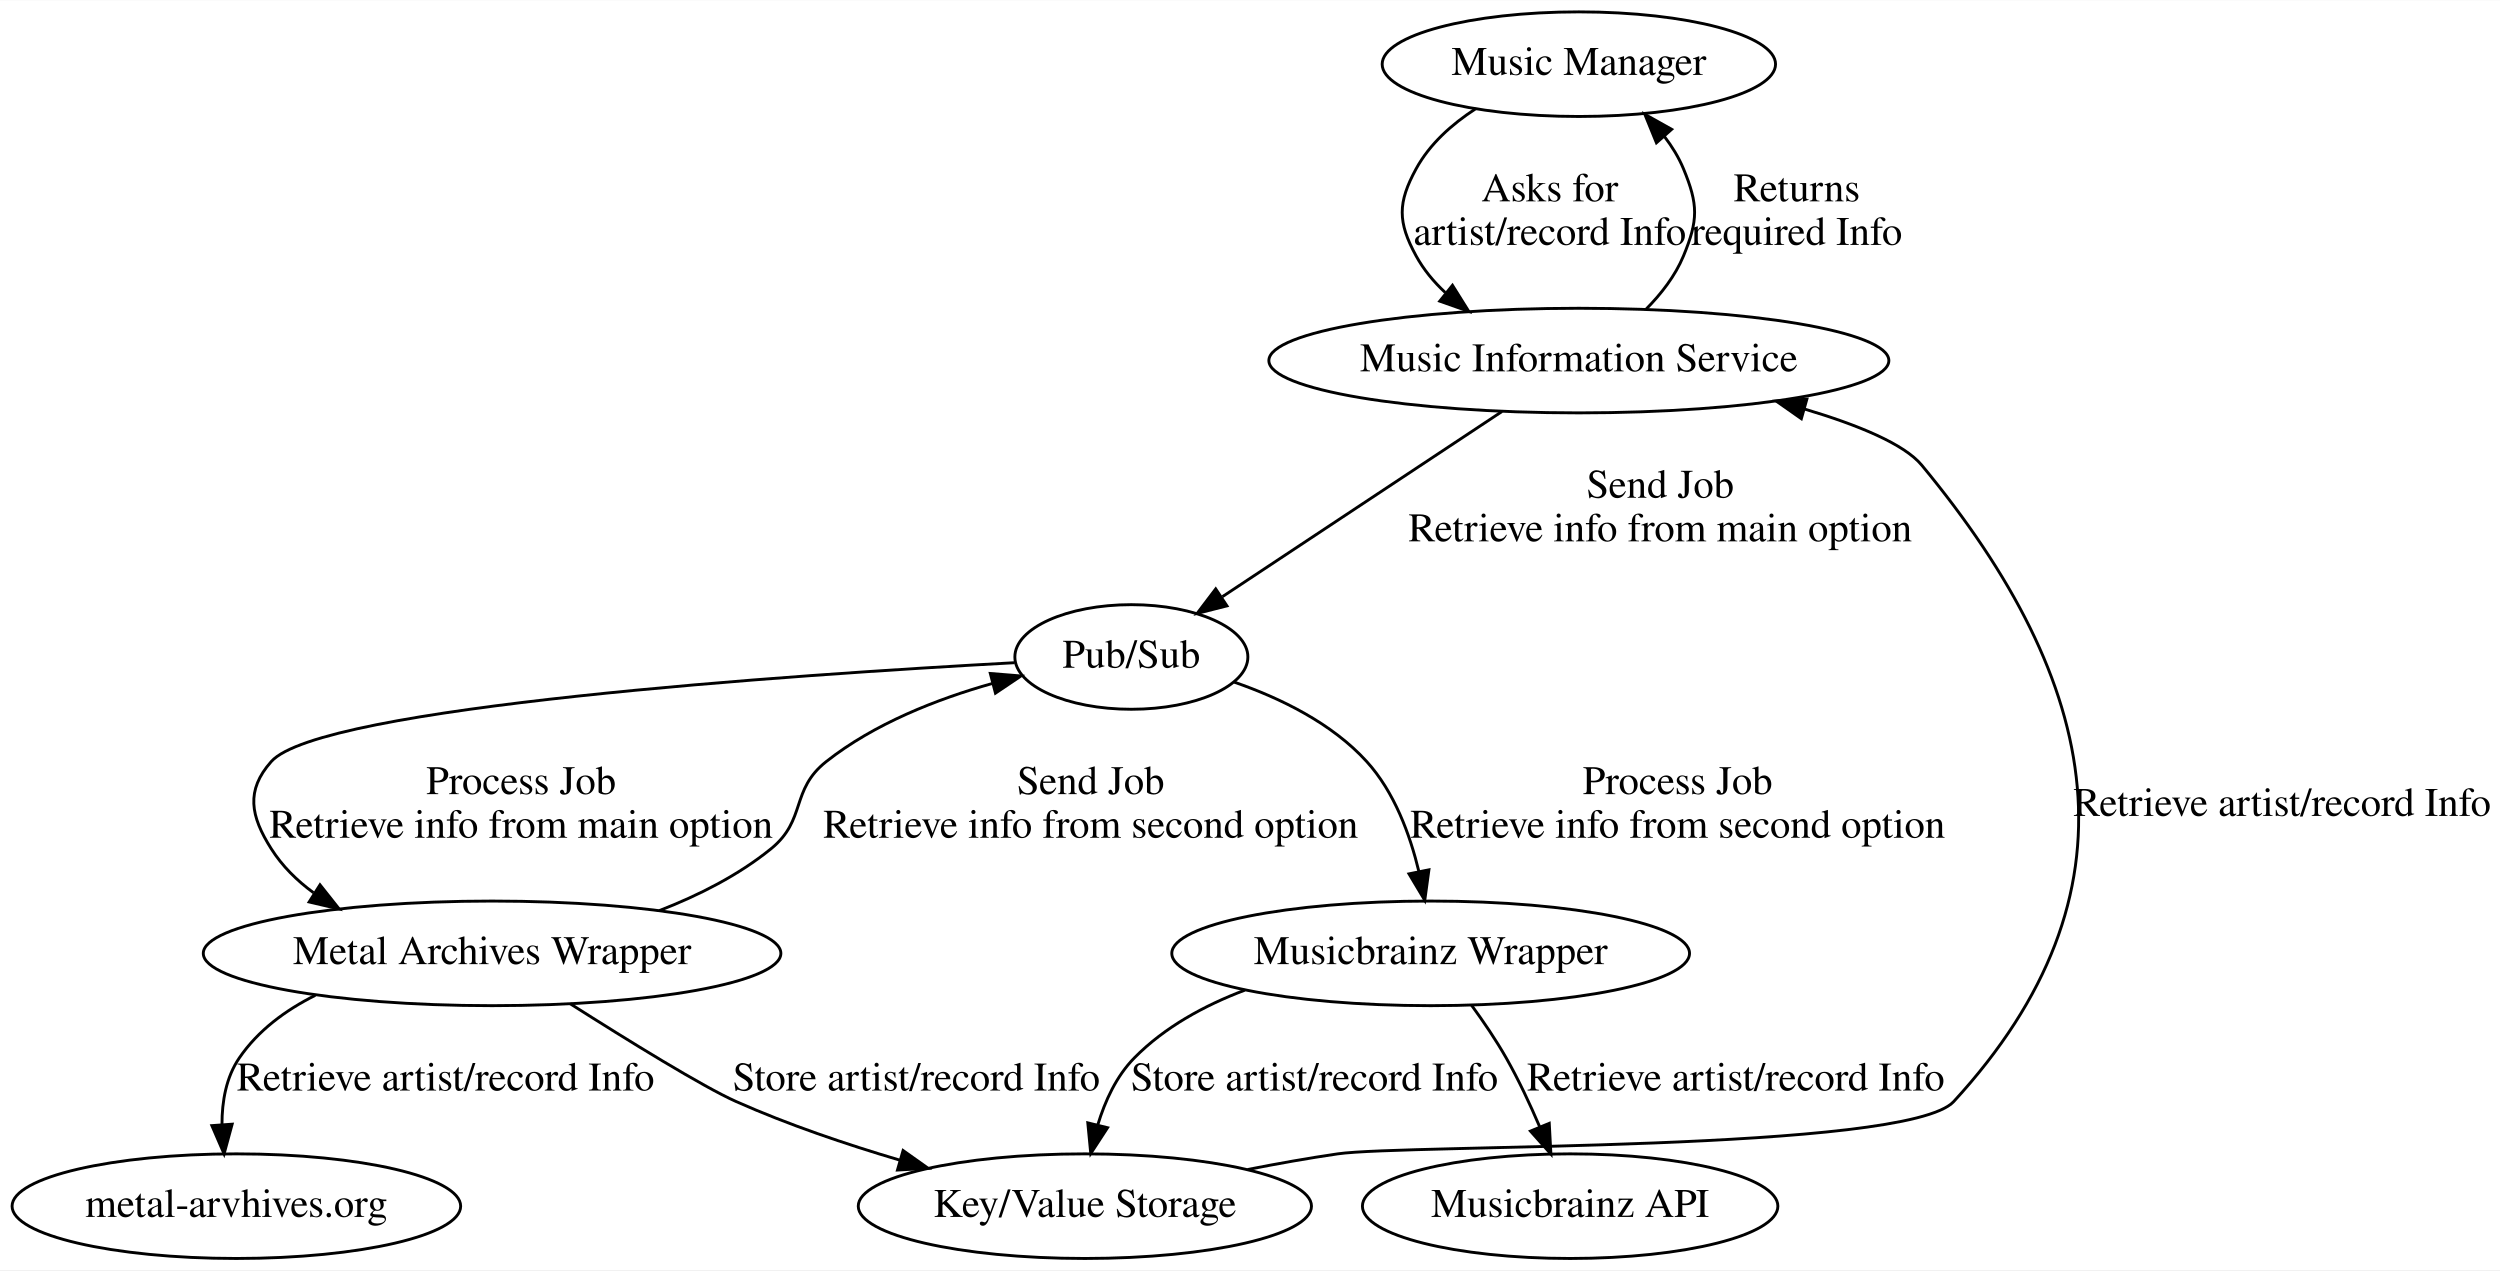
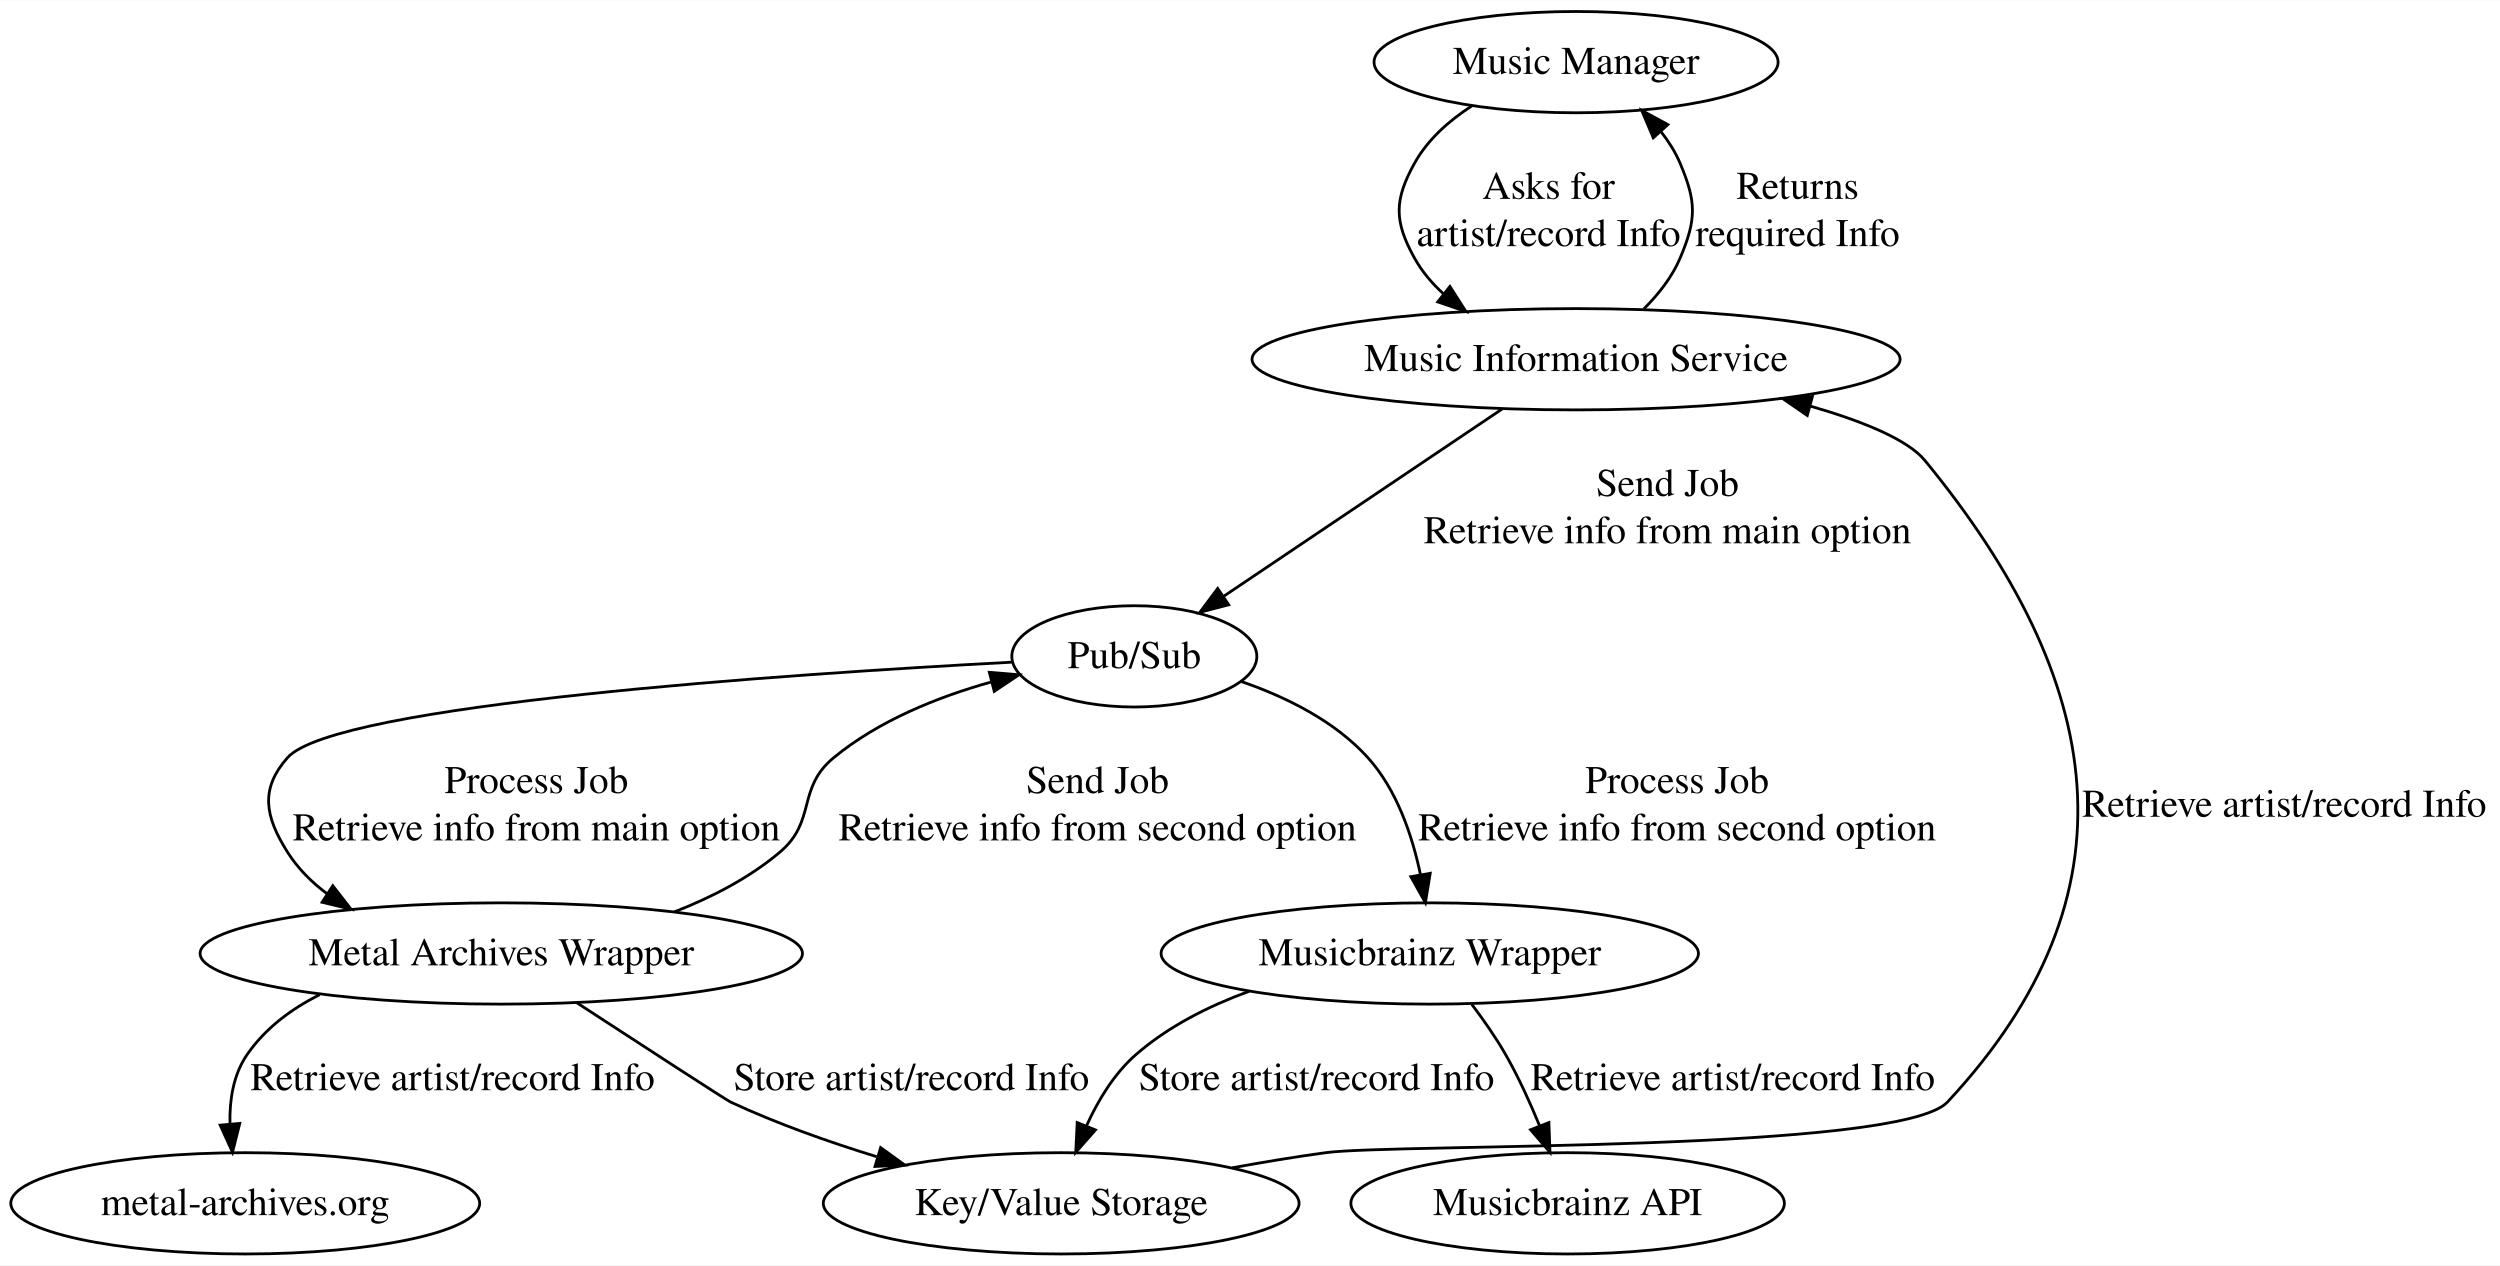
- <svg xmlns="http://www.w3.org/2000/svg" width="860pt" height="437pt" viewBox="0.00 0.00 860.34 437.00">
-   <g id="graph0" class="graph" transform="scale(1 1) rotate(0) translate(4 433)">
-     <polygon fill="#ffffff" stroke="transparent" points="-4,4 -4,-433 856.343,-433 856.343,4 -4,4" />
+ <svg xmlns="http://www.w3.org/2000/svg" width="889pt" height="450pt" viewBox="0.00 0.00 888.54 449.60">
+   <g id="graph0" class="graph" transform="scale(1 1) rotate(0) translate(4 445.6)">
+     <polygon fill="#ffffff" stroke="transparent" points="-4,4 -4,-445.6 884.537,-445.6 884.537,4 -4,4" />
    <g id="node1" class="node">
-       <ellipse fill="none" stroke="#000000" cx="539.343" cy="-411" rx="67.688" ry="18" />
-       <text text-anchor="middle" x="539.343" y="-407.3" font-family="Times,serif" font-size="14.00" fill="#000000">Music Manager</text>
+       <ellipse fill="none" stroke="#000000" cx="556.161" cy="-423.6" rx="71.811" ry="18" />
+       <text text-anchor="middle" x="556.161" y="-419.4" font-family="Times,serif" font-size="14.00" fill="#000000">Music Manager</text>
    </g>
    <g id="node2" class="node">
-       <ellipse fill="none" stroke="#000000" cx="539.343" cy="-309" rx="106.681" ry="18" />
-       <text text-anchor="middle" x="539.343" y="-305.3" font-family="Times,serif" font-size="14.00" fill="#000000">Music Information Service</text>
+       <ellipse fill="none" stroke="#000000" cx="556.161" cy="-318" rx="115.167" ry="18" />
+       <text text-anchor="middle" x="556.161" y="-313.8" font-family="Times,serif" font-size="14.00" fill="#000000">Music Information Service</text>
    </g>
    <g id="edge1" class="edge">
-       <path fill="none" stroke="#000000" d="M503.775,-395.624C495.624,-390.327 487.995,-383.521 483.343,-375 476.954,-363.297 476.954,-356.703 483.343,-345 485.908,-340.302 489.378,-336.125 493.341,-332.435" />
-       <polygon fill="#000000" stroke="#000000" points="495.845,-334.914 501.462,-325.93 491.469,-329.45 495.845,-334.914" />
-       <text text-anchor="middle" x="529.343" y="-363.8" font-family="Times,serif" font-size="14.00" fill="#000000">Asks for</text>
-       <text text-anchor="middle" x="529.343" y="-348.8" font-family="Times,serif" font-size="14.00" fill="#000000">artist/record Info</text>
+       <path fill="none" stroke="#000000" d="M519.094,-408.019C510.956,-402.773 503.382,-396.045 498.707,-387.6 491.476,-374.534 491.476,-367.065 498.707,-354 501.38,-349.173 504.999,-344.906 509.13,-341.157" />
+       <polygon fill="#000000" stroke="#000000" points="511.321,-343.887 517.024,-334.957 506.997,-338.382 511.321,-343.887" />
+       <text text-anchor="middle" x="546.388" y="-375" font-family="Times,serif" font-size="14.00" fill="#000000">Asks for</text>
+       <text text-anchor="middle" x="546.388" y="-358.2" font-family="Times,serif" font-size="14.00" fill="#000000">artist/record Info</text>
    </g>
    <g id="edge2" class="edge">
-       <path fill="none" stroke="#000000" d="M562.411,-326.626C567.649,-331.907 572.502,-338.14 575.343,-345 580.446,-357.318 580.446,-362.682 575.343,-375 573.707,-378.95 571.404,-382.693 568.744,-386.166" />
-       <polygon fill="#000000" stroke="#000000" points="566.04,-383.94 562.036,-393.749 571.283,-388.578 566.04,-383.94" />
-       <text text-anchor="middle" x="614.343" y="-363.8" font-family="Times,serif" font-size="14.00" fill="#000000">Returns</text>
-       <text text-anchor="middle" x="614.343" y="-348.8" font-family="Times,serif" font-size="14.00" fill="#000000">required Info</text>
+       <path fill="none" stroke="#000000" d="M580.242,-335.902C585.479,-341.103 590.303,-347.23 593.161,-354 598.97,-367.757 598.97,-373.843 593.161,-387.6 591.475,-391.594 589.104,-395.364 586.369,-398.852" />
+       <polygon fill="#000000" stroke="#000000" points="583.601,-396.694 579.473,-406.452 588.785,-401.398 583.601,-396.694" />
+       <text text-anchor="middle" x="634.892" y="-375" font-family="Times,serif" font-size="14.00" fill="#000000">Returns</text>
+       <text text-anchor="middle" x="634.892" y="-358.2" font-family="Times,serif" font-size="14.00" fill="#000000">required Info</text>
    </g>
    <g id="node4" class="node">
-       <ellipse fill="none" stroke="#000000" cx="385.343" cy="-207" rx="40.094" ry="18" />
-       <text text-anchor="middle" x="385.343" y="-203.3" font-family="Times,serif" font-size="14.00" fill="#000000">Pub/Sub</text>
+       <ellipse fill="none" stroke="#000000" cx="399.161" cy="-212.4" rx="43.542" ry="18" />
+       <text text-anchor="middle" x="399.161" y="-208.2" font-family="Times,serif" font-size="14.00" fill="#000000">Pub/Sub</text>
    </g>
    <g id="edge4" class="edge">
-       <path fill="none" stroke="#000000" d="M512.87,-291.466C486.175,-273.785 444.976,-246.497 416.67,-227.749" />
-       <polygon fill="#000000" stroke="#000000" points="418.238,-224.589 407.968,-221.985 414.373,-230.425 418.238,-224.589" />
-       <text text-anchor="middle" x="567.343" y="-261.8" font-family="Times,serif" font-size="14.00" fill="#000000">Send Job</text>
-       <text text-anchor="middle" x="567.343" y="-246.8" font-family="Times,serif" font-size="14.00" fill="#000000">Retrieve info from main option</text>
+       <path fill="none" stroke="#000000" d="M529.883,-300.325C502.669,-282.021 460.132,-253.409 431.02,-233.829" />
+       <polygon fill="#000000" stroke="#000000" points="432.7,-230.74 422.449,-228.063 428.793,-236.549 432.7,-230.74" />
+       <text text-anchor="middle" x="588.642" y="-269.4" font-family="Times,serif" font-size="14.00" fill="#000000">Send Job</text>
+       <text text-anchor="middle" x="588.642" y="-252.6" font-family="Times,serif" font-size="14.00" fill="#000000">Retrieve info from main option</text>
    </g>
    <g id="node3" class="node">
-       <ellipse fill="none" stroke="#000000" cx="369.343" cy="-18" rx="77.986" ry="18" />
-       <text text-anchor="middle" x="369.343" y="-14.3" font-family="Times,serif" font-size="14.00" fill="#000000">Key/Value Storage</text>
+       <ellipse fill="none" stroke="#000000" cx="373.161" cy="-18" rx="84.551" ry="18" />
+       <text text-anchor="middle" x="373.161" y="-13.8" font-family="Times,serif" font-size="14.00" fill="#000000">Key/Value Storage</text>
    </g>
    <g id="edge3" class="edge">
-       <path fill="none" stroke="#000000" d="M425.329,-30.608C435.607,-32.63 446.269,-34.535 456.343,-36 479.738,-39.401 652.35,-36.591 668.343,-54 734.275,-125.768 719.457,-197.903 657.343,-273 651.298,-280.308 635.314,-286.869 616.99,-292.324" />
-       <polygon fill="#000000" stroke="#000000" points="615.91,-288.991 607.235,-295.074 617.809,-295.729 615.91,-288.991" />
-       <text text-anchor="middle" x="781.343" y="-152.3" font-family="Times,serif" font-size="14.00" fill="#000000">Retrieve artist/record Info</text>
+       <path fill="none" stroke="#000000" d="M433.935,-30.63C444.958,-32.638 456.377,-34.533 467.161,-36 491.573,-39.322 671.361,-35.98 688.161,-54 757.306,-128.163 744.44,-203.582 680.161,-282 674.05,-289.455 658.049,-295.965 639.493,-301.322" />
+       <polygon fill="#000000" stroke="#000000" points="638.324,-298.013 629.595,-304.018 640.163,-304.767 638.324,-298.013" />
+       <text text-anchor="middle" x="807.849" y="-155.4" font-family="Times,serif" font-size="14.00" fill="#000000">Retrieve artist/record Info</text>
    </g>
    <g id="node5" class="node">
-       <ellipse fill="none" stroke="#000000" cx="165.343" cy="-105" rx="99.382" ry="18" />
-       <text text-anchor="middle" x="165.343" y="-101.3" font-family="Times,serif" font-size="14.00" fill="#000000">Metal Archives Wrapper</text>
+       <ellipse fill="none" stroke="#000000" cx="174.161" cy="-106.8" rx="107.041" ry="18" />
+       <text text-anchor="middle" x="174.161" y="-102.6" font-family="Times,serif" font-size="14.00" fill="#000000">Metal Archives Wrapper</text>
    </g>
    <g id="edge10" class="edge">
-       <path fill="none" stroke="#000000" d="M345.192,-205.028C268.226,-200.834 106.033,-189.843 89.343,-171 80.502,-161.019 82.213,-152.267 89.343,-141 93.12,-135.032 98.183,-130.034 103.912,-125.852" />
-       <polygon fill="#000000" stroke="#000000" points="106.125,-128.594 112.709,-120.292 102.385,-122.677 106.125,-128.594" />
-       <text text-anchor="middle" x="175.343" y="-159.8" font-family="Times,serif" font-size="14.00" fill="#000000">Process Job</text>
-       <text text-anchor="middle" x="175.343" y="-144.8" font-family="Times,serif" font-size="14.00" fill="#000000">Retrieve info from main option</text>
+       <path fill="none" stroke="#000000" d="M355.589,-210.334C276.293,-206.124 114.988,-195.316 98.199,-176.4 88.287,-165.231 90.215,-155.42 98.199,-142.8 101.869,-137 106.754,-132.116 112.284,-128.007" />
+       <polygon fill="#000000" stroke="#000000" points="114.276,-130.887 120.782,-122.525 110.481,-125.005 114.276,-130.887" />
+       <text text-anchor="middle" x="186.642" y="-163.8" font-family="Times,serif" font-size="14.00" fill="#000000">Process Job</text>
+       <text text-anchor="middle" x="186.642" y="-147" font-family="Times,serif" font-size="14.00" fill="#000000">Retrieve info from main option</text>
    </g>
    <g id="node7" class="node">
-       <ellipse fill="none" stroke="#000000" cx="488.343" cy="-105" rx="89.084" ry="18" />
-       <text text-anchor="middle" x="488.343" y="-101.3" font-family="Times,serif" font-size="14.00" fill="#000000">Musicbrainz Wrapper</text>
+       <ellipse fill="none" stroke="#000000" cx="504.161" cy="-106.8" rx="95.487" ry="18" />
+       <text text-anchor="middle" x="504.161" y="-102.6" font-family="Times,serif" font-size="14.00" fill="#000000">Musicbrainz Wrapper</text>
    </g>
    <g id="edge8" class="edge">
-       <path fill="none" stroke="#000000" d="M420.756,-198.334C436.588,-192.847 454.344,-184.217 466.343,-171 475.824,-160.557 481.233,-145.907 484.313,-133.062" />
-       <polygon fill="#000000" stroke="#000000" points="487.742,-133.76 486.316,-123.262 480.884,-132.358 487.742,-133.76" />
-       <text text-anchor="middle" x="573.343" y="-159.8" font-family="Times,serif" font-size="14.00" fill="#000000">Process Job</text>
-       <text text-anchor="middle" x="573.343" y="-144.8" font-family="Times,serif" font-size="14.00" fill="#000000">Retrieve info from second option</text>
+       <path fill="none" stroke="#000000" d="M437.219,-203.443C453.02,-197.987 470.38,-189.464 482.161,-176.4 492.442,-165.001 497.919,-148.808 500.837,-134.909" />
+       <polygon fill="#000000" stroke="#000000" points="504.322,-135.3 502.606,-124.845 497.427,-134.088 504.322,-135.3" />
+       <text text-anchor="middle" x="592.081" y="-163.8" font-family="Times,serif" font-size="14.00" fill="#000000">Process Job</text>
+       <text text-anchor="middle" x="592.081" y="-147" font-family="Times,serif" font-size="14.00" fill="#000000">Retrieve info from second option</text>
    </g>
    <g id="edge9" class="edge">
-       <path fill="none" stroke="#000000" d="M192.239,-87.647C212.243,-74.938 237.964,-59.062 249.343,-54 267.115,-46.094 287.114,-39.319 305.616,-33.849" />
-       <polygon fill="#000000" stroke="#000000" points="306.782,-37.155 315.424,-31.027 304.846,-30.428 306.782,-37.155" />
-       <text text-anchor="middle" x="311.343" y="-57.8" font-family="Times,serif" font-size="14.00" fill="#000000">Store artist/record Info</text>
+       <path fill="none" stroke="#000000" d="M201.071,-89.242C224.232,-74.149 254.169,-54.694 255.659,-54 271.987,-46.391 290.325,-39.885 307.573,-34.583" />
+       <polygon fill="#000000" stroke="#000000" points="308.994,-37.811 317.578,-31.6 306.995,-31.103 308.994,-37.811" />
+       <text text-anchor="middle" x="319.912" y="-58.2" font-family="Times,serif" font-size="14.00" fill="#000000">Store artist/record Info</text>
    </g>
    <g id="edge11" class="edge">
-       <path fill="none" stroke="#000000" d="M222.907,-119.72C236.436,-124.963 250.155,-131.906 261.343,-141 273.59,-150.954 267.955,-161.221 280.343,-171 296.83,-184.015 318.313,-192.474 337.548,-197.896" />
-       <polygon fill="#000000" stroke="#000000" points="336.804,-201.319 347.364,-200.463 338.575,-194.547 336.804,-201.319" />
-       <text text-anchor="middle" x="371.343" y="-159.8" font-family="Times,serif" font-size="14.00" fill="#000000">Send Job</text>
-       <text text-anchor="middle" x="371.343" y="-144.8" font-family="Times,serif" font-size="14.00" fill="#000000">Retrieve info from second option</text>
+       <path fill="none" stroke="#000000" d="M235.633,-121.571C248.979,-126.757 262.327,-133.662 273.161,-142.8 286.302,-153.883 279.05,-165.474 292.321,-176.4 308.277,-189.537 329.248,-197.961 348.382,-203.326" />
+       <polygon fill="#000000" stroke="#000000" points="347.625,-206.745 358.183,-205.861 349.378,-199.968 347.625,-206.745" />
+       <text text-anchor="middle" x="386.081" y="-163.8" font-family="Times,serif" font-size="14.00" fill="#000000">Send Job</text>
+       <text text-anchor="middle" x="386.081" y="-147" font-family="Times,serif" font-size="14.00" fill="#000000">Retrieve info from second option</text>
    </g>
    <g id="node6" class="node">
-       <ellipse fill="none" stroke="#000000" cx="77.343" cy="-18" rx="77.187" ry="18" />
-       <text text-anchor="middle" x="77.343" y="-14.3" font-family="Times,serif" font-size="14.00" fill="#000000">metal-arvhives.org</text>
+       <ellipse fill="none" stroke="#000000" cx="83.161" cy="-18" rx="83.323" ry="18" />
+       <text text-anchor="middle" x="83.161" y="-13.8" font-family="Times,serif" font-size="14.00" fill="#000000">metal-archives.org</text>
    </g>
    <g id="edge5" class="edge">
-       <path fill="none" stroke="#000000" d="M104.518,-90.569C94.223,-85.424 84.795,-78.45 78.343,-69 73.83,-62.389 72.379,-54.088 72.391,-46.115" />
-       <polygon fill="#000000" stroke="#000000" points="75.892,-46.217 73.114,-35.992 68.91,-45.718 75.892,-46.217" />
-       <text text-anchor="middle" x="149.343" y="-57.8" font-family="Times,serif" font-size="14.00" fill="#000000">Retrieve artist/record Info</text>
+       <path fill="none" stroke="#000000" d="M109.591,-92.16C99.434,-87.039 90.191,-80.128 83.785,-70.8 78.915,-63.708 77.532,-54.721 77.733,-46.18" />
+       <polygon fill="#000000" stroke="#000000" points="81.226,-46.415 78.637,-36.142 74.254,-45.788 81.226,-46.415" />
+       <text text-anchor="middle" x="156.849" y="-58.2" font-family="Times,serif" font-size="14.00" fill="#000000">Retrieve artist/record Info</text>
    </g>
    <g id="edge7" class="edge">
-       <path fill="none" stroke="#000000" d="M424.4,-92.345C410.435,-87.061 396.741,-79.582 386.343,-69 380.204,-62.753 376.282,-54.232 373.776,-45.945" />
-       <polygon fill="#000000" stroke="#000000" points="377.148,-44.999 371.367,-36.12 370.349,-46.666 377.148,-44.999" />
-       <text text-anchor="middle" x="448.343" y="-57.8" font-family="Times,serif" font-size="14.00" fill="#000000">Store artist/record Info</text>
+       <path fill="none" stroke="#000000" d="M440.008,-93.383C425.57,-88.122 411.141,-80.844 399.659,-70.8 392.006,-64.105 386.307,-54.677 382.195,-45.636" />
+       <polygon fill="#000000" stroke="#000000" points="385.341,-44.079 378.34,-36.127 378.853,-46.709 385.341,-44.079" />
+       <text text-anchor="middle" x="463.912" y="-58.2" font-family="Times,serif" font-size="14.00" fill="#000000">Store artist/record Info</text>
    </g>
    <g id="node8" class="node">
-       <ellipse fill="none" stroke="#000000" cx="536.343" cy="-18" rx="71.487" ry="18" />
-       <text text-anchor="middle" x="536.343" y="-14.3" font-family="Times,serif" font-size="14.00" fill="#000000">Musicbrainz API</text>
+       <ellipse fill="none" stroke="#000000" cx="553.161" cy="-18" rx="77.046" ry="18" />
+       <text text-anchor="middle" x="553.161" y="-13.8" font-family="Times,serif" font-size="14.00" fill="#000000">Musicbrainz API</text>
    </g>
    <g id="edge6" class="edge">
-       <path fill="none" stroke="#000000" d="M502.371,-87.201C506.498,-81.552 510.841,-75.168 514.343,-69 518.561,-61.571 522.494,-53.176 525.835,-45.373" />
-       <polygon fill="#000000" stroke="#000000" points="529.155,-46.503 529.726,-35.924 522.682,-43.838 529.155,-46.503" />
-       <text text-anchor="middle" x="593.343" y="-57.8" font-family="Times,serif" font-size="14.00" fill="#000000">Retrieve artist/record Info</text>
+       <path fill="none" stroke="#000000" d="M519.096,-88.721C523.3,-83.167 527.673,-76.905 531.161,-70.8 535.694,-62.868 539.81,-53.818 543.224,-45.477" />
+       <polygon fill="#000000" stroke="#000000" points="546.5,-46.71 546.891,-36.123 539.983,-44.155 546.5,-46.71" />
+       <text text-anchor="middle" x="611.849" y="-58.2" font-family="Times,serif" font-size="14.00" fill="#000000">Retrieve artist/record Info</text>
    </g>
  </g>
</svg>
